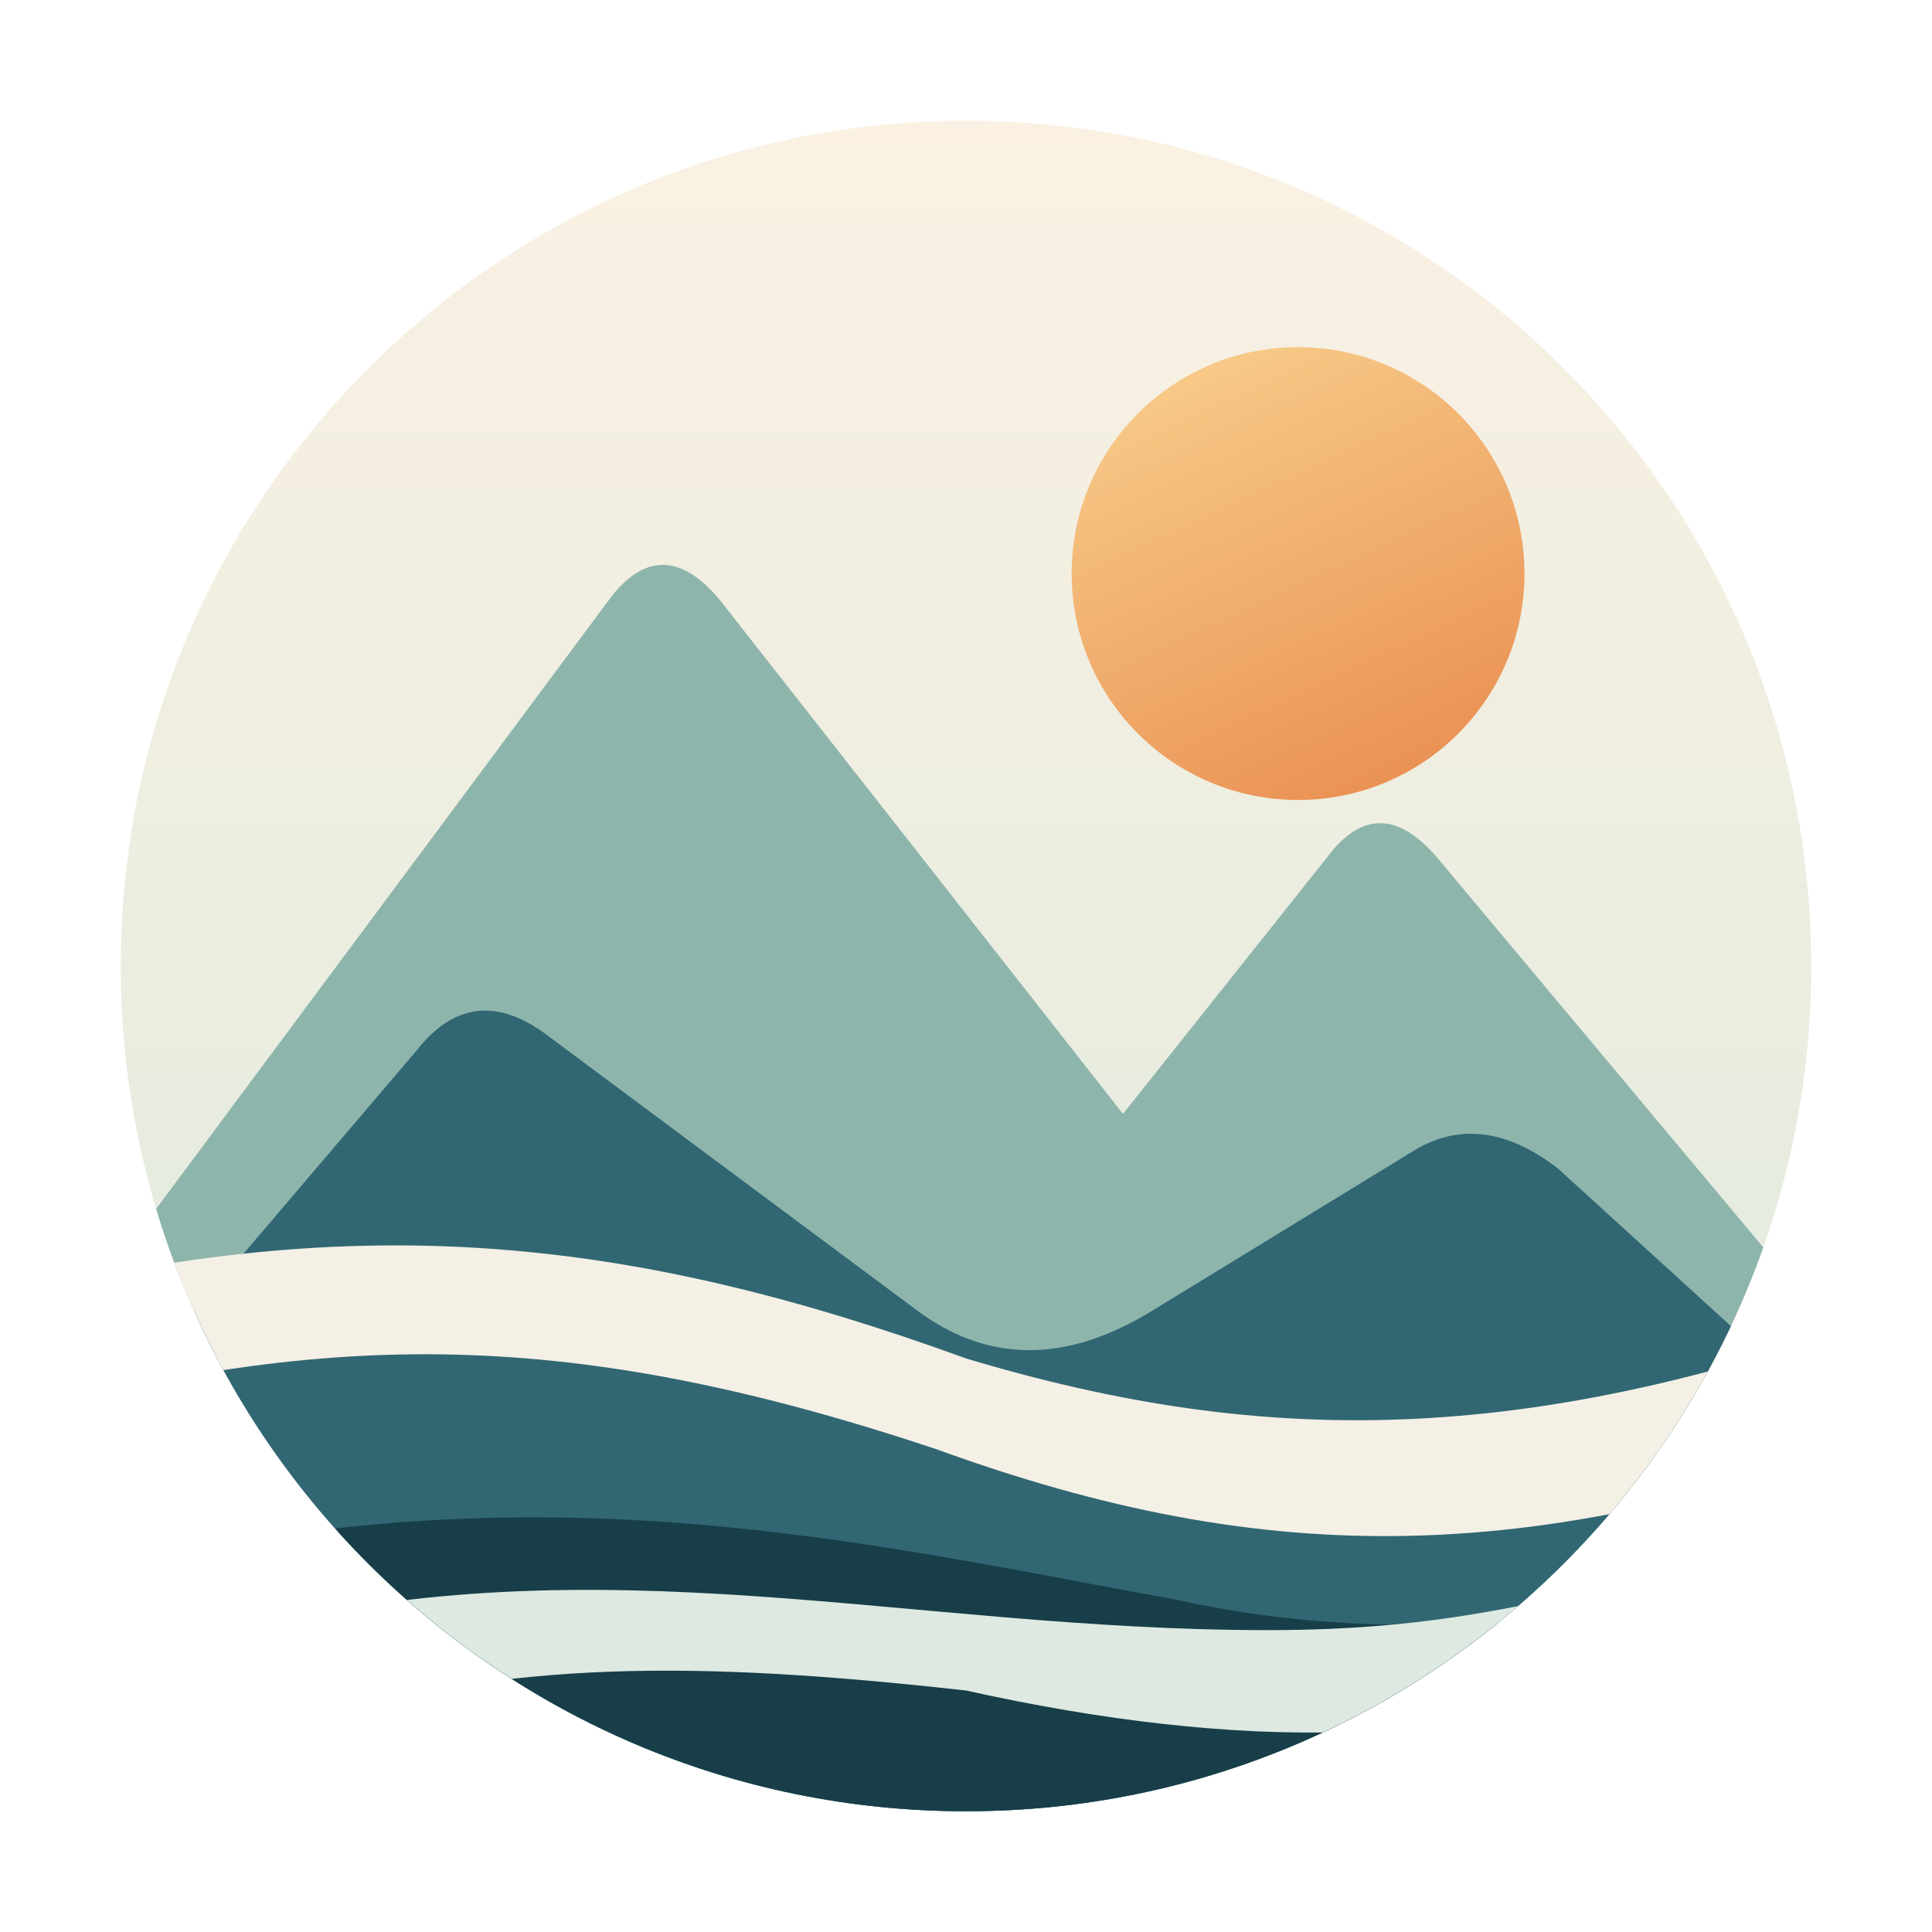
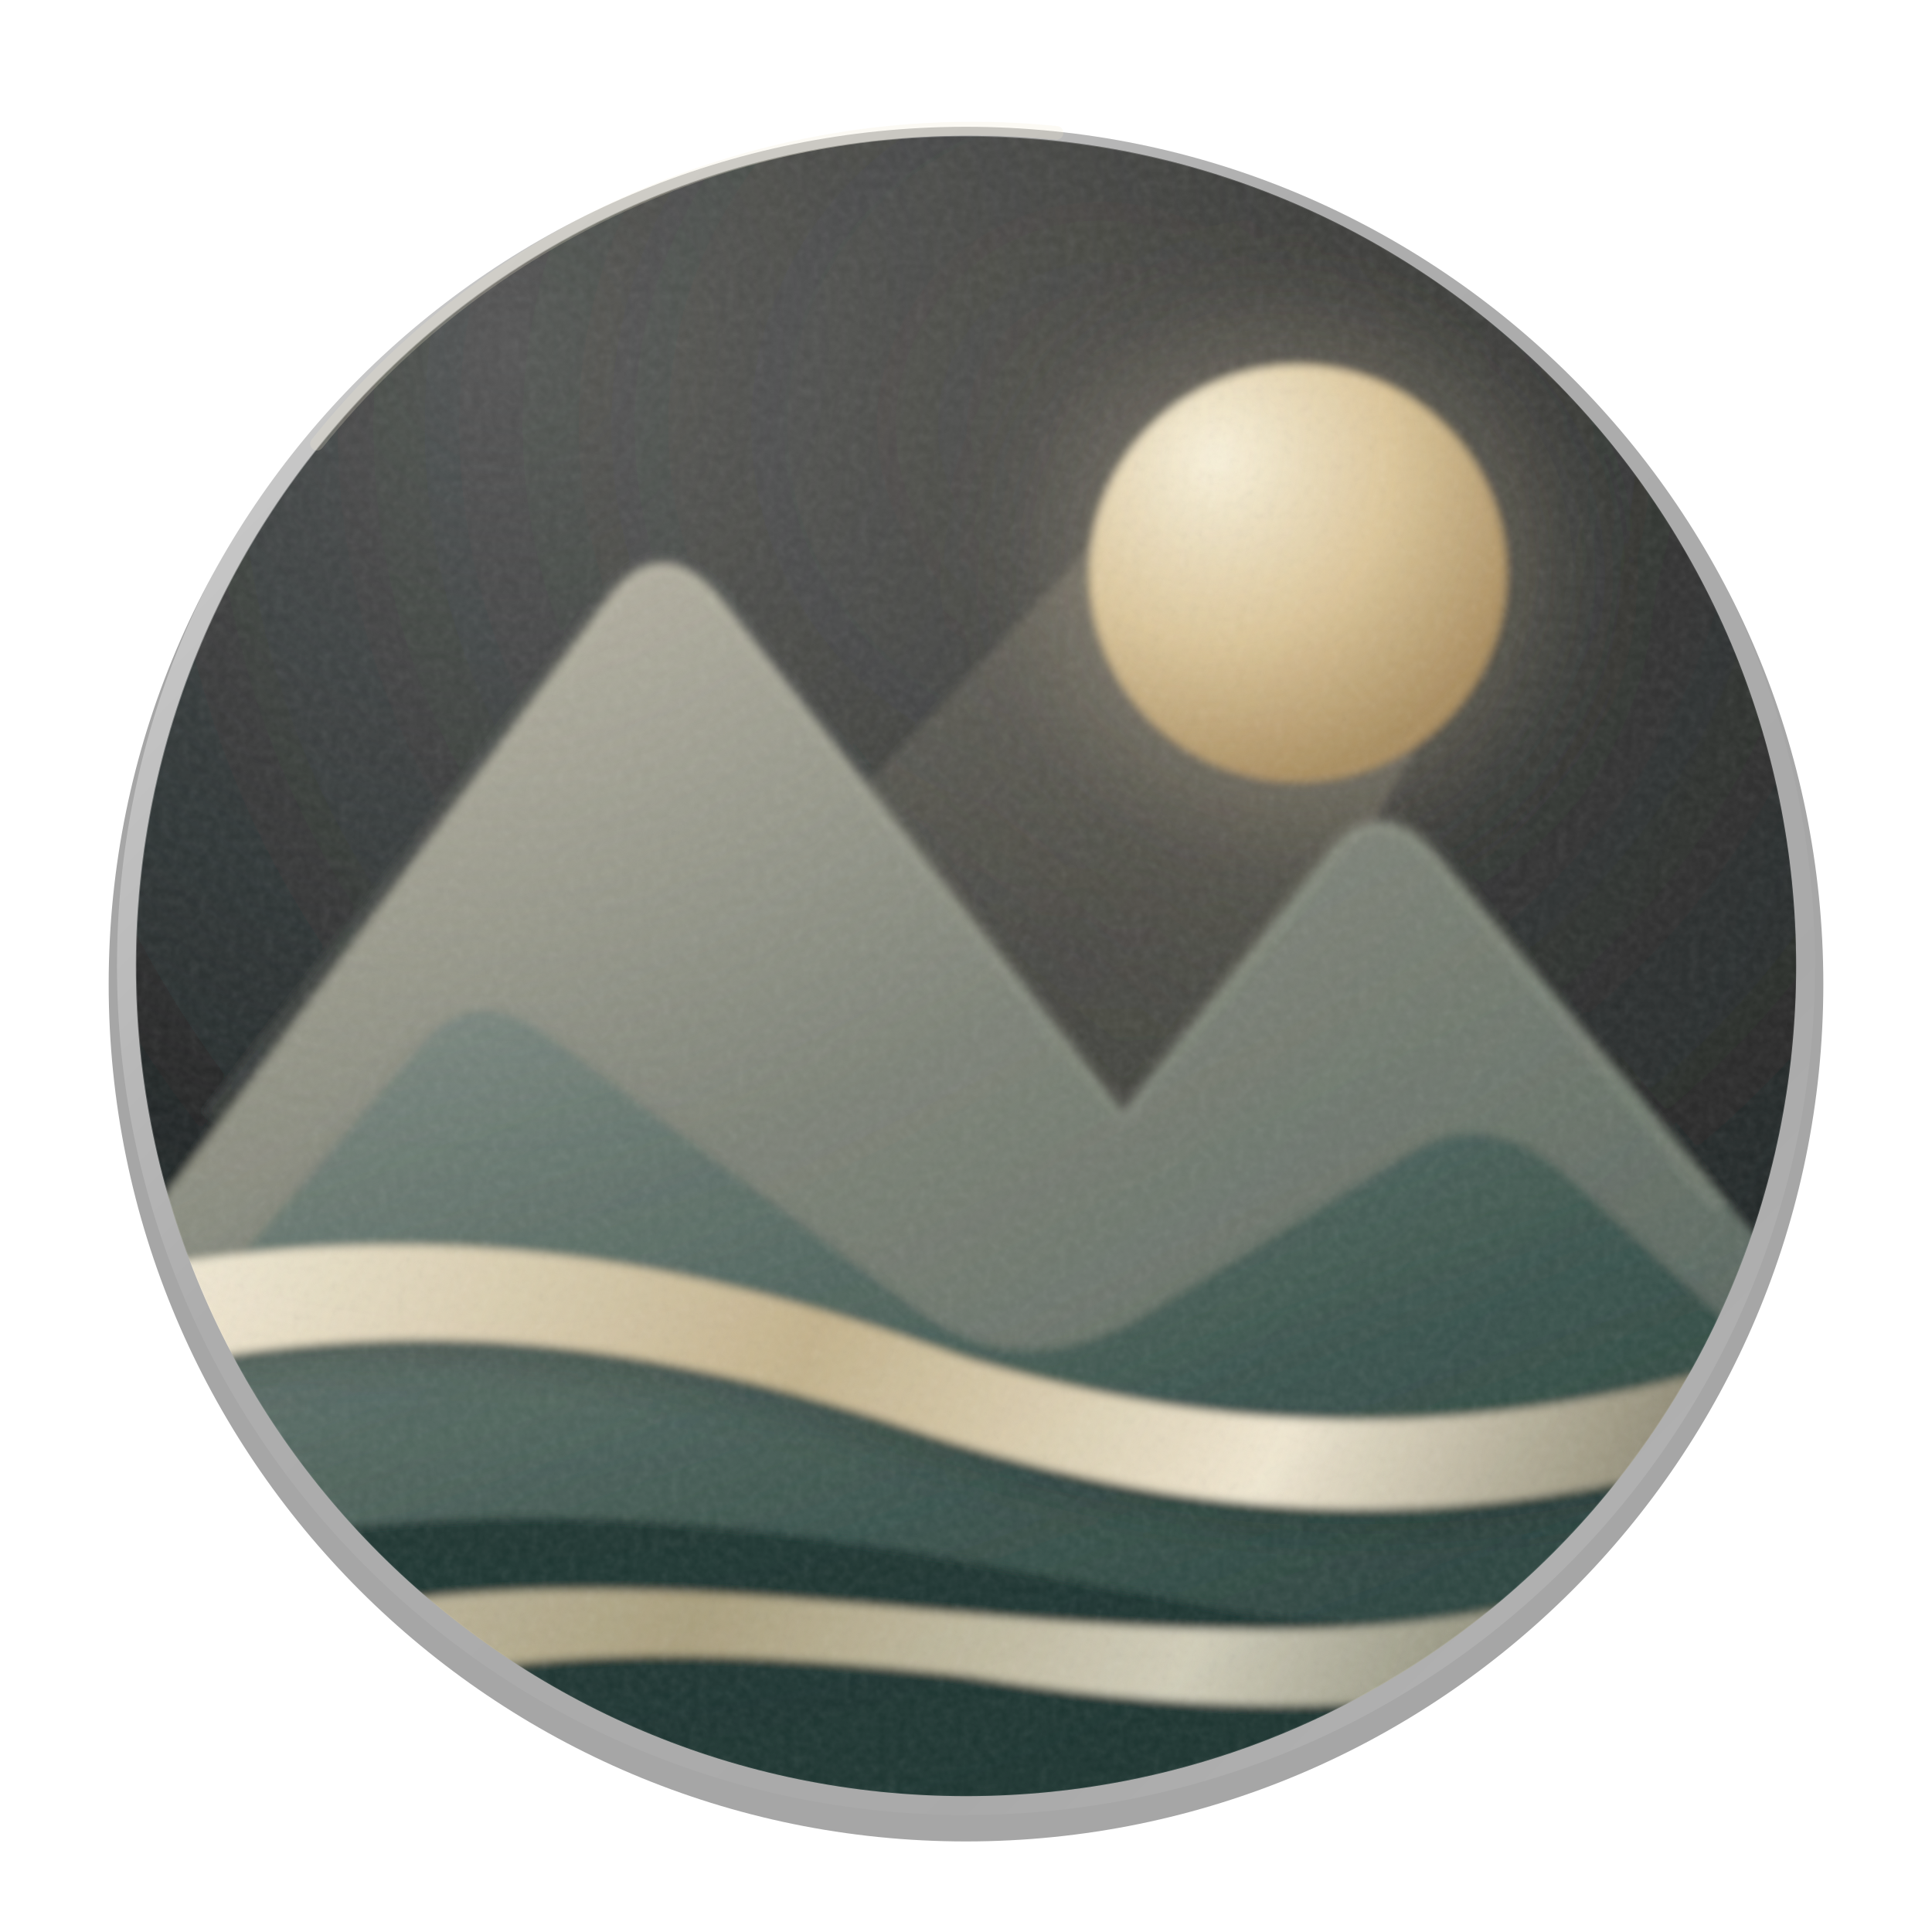
<svg xmlns="http://www.w3.org/2000/svg" width="64" height="64" viewBox="0 0 64 64">
  <defs>
-     <clipPath id="landscape-window">
-       <circle cx="32" cy="32" r="28" />
-     </clipPath>
-     <linearGradient id="mist-sky" x1="32" y1="4" x2="32" y2="60" gradientUnits="userSpaceOnUse">
-       <stop stop-color="#FAF1E2" />
-       <stop offset="1" stop-color="#DCE9DF" />
-     </linearGradient>
-     <linearGradient id="cinema-light" x1="40" y1="12" x2="47" y2="27" gradientUnits="userSpaceOnUse">
-       <stop stop-color="#F7C987" />
-       <stop offset="1" stop-color="#E98D50" />
+     <filter id="etched" x="-10%" y="-10%" width="120%" height="120%">
+       <feGaussianBlur stdDeviation=".15" />
+     </filter>
+     <filter id="frost-grain" x="0" y="0" width="100%" height="100%">
+       <feTurbulence type="fractalNoise" baseFrequency="3.2" numOctaves="2" seed="21" stitchTiles="stitch" />
+       <feColorMatrix type="saturate" values="0" />
+       <feComponentTransfer>
+         <feFuncA type="linear" slope=".18" />
+       </feComponentTransfer>
+     </filter>
+     <radialGradient id="glass-film" cx=".22" cy=".12" r="1">
+       <stop stop-color="#FFFFFF" stop-opacity=".20" />
+       <stop offset=".5" stop-color="#D8E5EA" stop-opacity=".055" />
+       <stop offset="1" stop-color="#FFFFFF" stop-opacity=".025" />
+     </radialGradient>
+     <linearGradient id="glass-edge" x1="0" y1="0" x2="1" y2="1">
+       <stop stop-color="#FFFFFF" stop-opacity=".55" />
+       <stop offset=".38" stop-color="#FFFFFF" stop-opacity=".08" />
+       <stop offset=".75" stop-color="#FFFFFF" stop-opacity=".04" />
+       <stop offset="1" stop-color="#FFFFFF" stop-opacity=".22" />
    </linearGradient>
  </defs>
-   <g clip-path="url(#landscape-window)">
-     <circle cx="32" cy="32" r="28" fill="url(#mist-sky)" />
-     <circle cx="43" cy="19" r="7.5" fill="url(#cinema-light)" />
-     <path d="M0 47L20.3 19.7Q22.1 17.5 24.1 20.2L37.2 36.9L44.2 28.1Q45.8 26.3 47.6 28.4L64 48V64H0Z" fill="#8EB5AC" />
-     <path d="M0 51L13.8 34.8Q15.6 32.5 18 34.2L30.5 43.5Q34 46 38.2 43.4L46.7 38.2Q49 36.7 51.6 38.7L64 50V64H0Z" fill="#316773" />
-     <path d="M0 43C12 40 21 41 32 45C42 48 51 48 64 43V47C51 52 42 52 31 48C19 44 11 44 0 47Z" fill="#F4F0E5" />
-     <path d="M0 53C16 48 28 51 39 53C48 55 57 53 64 51V64H0Z" fill="#173E49" />
-     <path d="M8 54C20 51 30 54 42 54C48 54 51 53 56 52L55 55C49 58 41 58 32 56C23 55 17 55 10 57Z" fill="#DDE9E1" />
+   <defs>
+     <radialGradient id="sky" cx=".58" cy=".18" r=".85">
+       <stop stop-color="#3E3C37" />
+       <stop offset=".52" stop-color="#252827" />
+       <stop offset="1" stop-color="#111718" />
+     </radialGradient>
+     <linearGradient id="rim" x1=".12" y1="0" x2=".88" y2="1">
+       <stop stop-color="#C0B08F" stop-opacity=".8" />
+       <stop offset=".42" stop-color="#373C3B" stop-opacity=".25" />
+       <stop offset="1" stop-color="#776D56" stop-opacity=".65" />
+     </linearGradient>
+     <linearGradient id="far" x1=".1" y1="0" x2=".8" y2="1">
+       <stop stop-color="#B5AD99" />
+       <stop offset=".42" stop-color="#777C70" />
+       <stop offset="1" stop-color="#3C514C" />
+     </linearGradient>
+     <linearGradient id="near" x1=".15" y1="0" x2=".9" y2="1">
+       <stop stop-color="#778279" />
+       <stop offset=".5" stop-color="#334D46" />
+       <stop offset="1" stop-color="#142B28" />
+     </linearGradient>
+     <linearGradient id="mist" x1="8" y1="39" x2="53" y2="58" gradientUnits="userSpaceOnUse">
+       <stop stop-color="#EFE6CF" />
+       <stop offset=".4" stop-color="#C1AF87" />
+       <stop offset=".72" stop-color="#EFE6CF" />
+       <stop offset="1" stop-color="#7E7A64" />
+     </linearGradient>
+     <radialGradient id="moon" cx=".3" cy=".22" r=".8">
+       <stop stop-color="#FBF2D9" />
+       <stop offset=".55" stop-color="#DBC394" />
+       <stop offset="1" stop-color="#A78958" />
+     </radialGradient>
+     <linearGradient id="beam" x1="43" y1="19" x2="20" y2="49" gradientUnits="userSpaceOnUse">
+       <stop stop-color="#DCCBA7" stop-opacity=".2" />
+       <stop offset="1" stop-color="#DCCBA7" stop-opacity="0" />
+     </linearGradient>
+     <clipPath id="window">
+       <circle cx="32" cy="32" r="27.5" />
+     </clipPath>
+     <filter id="glow" x="-100%" y="-100%" width="300%" height="300%">
+       <feGaussianBlur stdDeviation="1.7" />
+     </filter>
+     <filter id="relief" x="-15%" y="-25%" width="130%" height="150%">
+       <feDropShadow dx="0" dy=".8" stdDeviation=".7" flood-color="#000000" flood-opacity=".2" />
+     </filter>
+   </defs>
+   <circle cx="32" cy="32.6" r="28.4" fill="#000000" opacity=".35" />
+   <g clip-path="url(#window)">
+     <g filter="url(#etched)">
+       <circle cx="32" cy="32" r="28" fill="url(#sky)" />
+       <circle cx="43" cy="19" r="8.4" fill="#DCCBA7" opacity=".22" filter="url(#glow)" />
+       <path d="M40 14L49 21L29 57L8 48Z" fill="url(#beam)" />
+       <circle cx="43" cy="19" r="6.9" fill="url(#moon)" />
+       <path d="M0 47L20.3 19.7Q22.1 17.5 24.1 20.2L37.2 36.9L44.2 28.1Q45.8 26.3 47.6 28.4L64 48V64H0Z" fill="url(#far)" filter="url(#relief)" />
+       <path d="M7 37L20.3 19.7Q22.1 17.5 24.1 20.2L37.2 36.9L44.2 28.1Q45.8 26.3 47.6 28.4L57 40" fill="none" stroke="#EFE6CF" stroke-opacity=".10" stroke-width=".6" stroke-linejoin="round" />
+       <path d="M0 51L13.8 34.8Q15.6 32.5 18 34.2L30.5 43.5Q34 46 38.2 43.4L46.7 38.2Q49 36.7 51.6 38.7L64 50V64H0Z" fill="url(#near)" filter="url(#relief)" />
+       <path d="M0 43C12 40 21 41 32 45C42 48 51 48 64 43V46C51 51 42 51 31 47.6C19 43.5 11 43.5 0 46.5Z" fill="url(#mist)" filter="url(#relief)" />
+       <path d="M0 53C16 48 28 51 39 53C48 55 57 53 64 51V64H0Z" fill="#172F2A" />
+       <path d="M8 54C20 51 30 54 42 54C48 54 51 53 56 52L55 54C49 57 41 57 32 55.5C23 54.5 17 54.5 10 56.5Z" fill="url(#mist)" opacity=".85" />
+     </g>
+     <circle cx="32" cy="32" r="27.5" fill="url(#glass-film)" />
+     <circle cx="32" cy="32" r="27.5" filter="url(#frost-grain)" opacity=".6" />
  </g>
+   <circle cx="32" cy="32" r="27.8" fill="none" stroke="url(#glass-edge)" stroke-width=".65" />
+   <path d="M10.5 14.7A27.8 27.8 0 0 1 35 4.4" fill="none" stroke="#EFE6CF" stroke-opacity=".23" stroke-width=".45" stroke-linecap="round" />
</svg>
